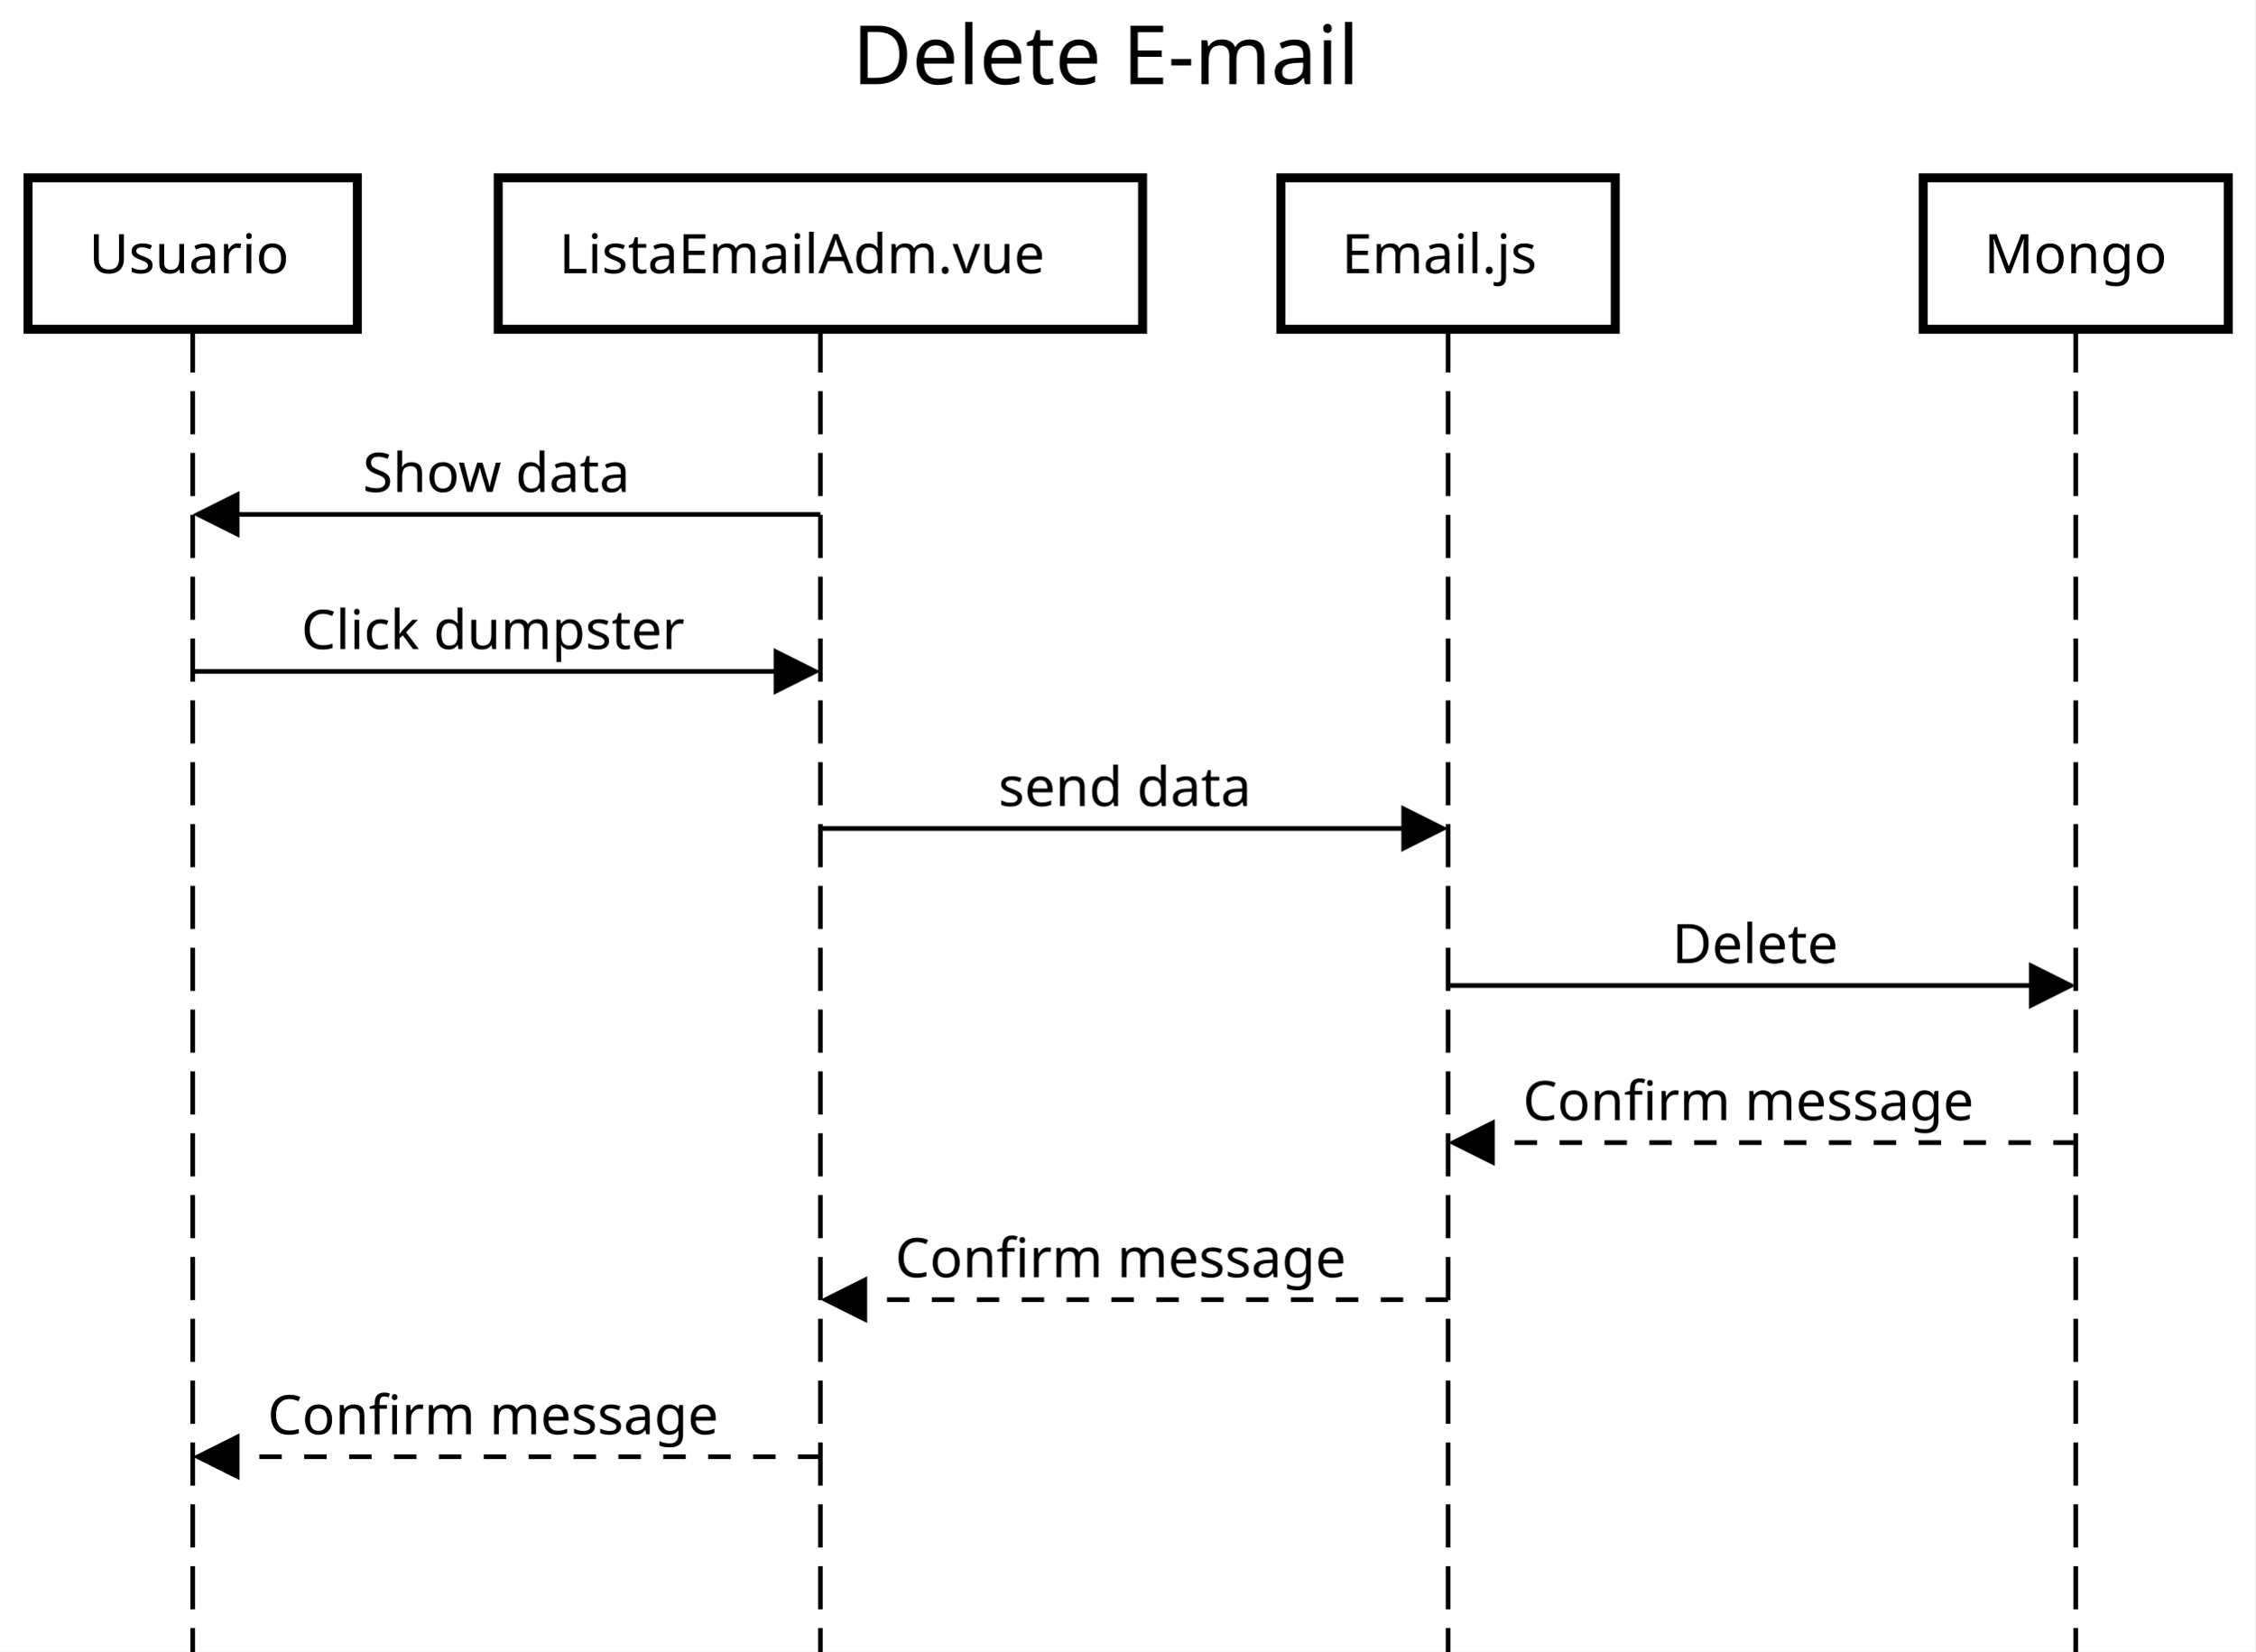
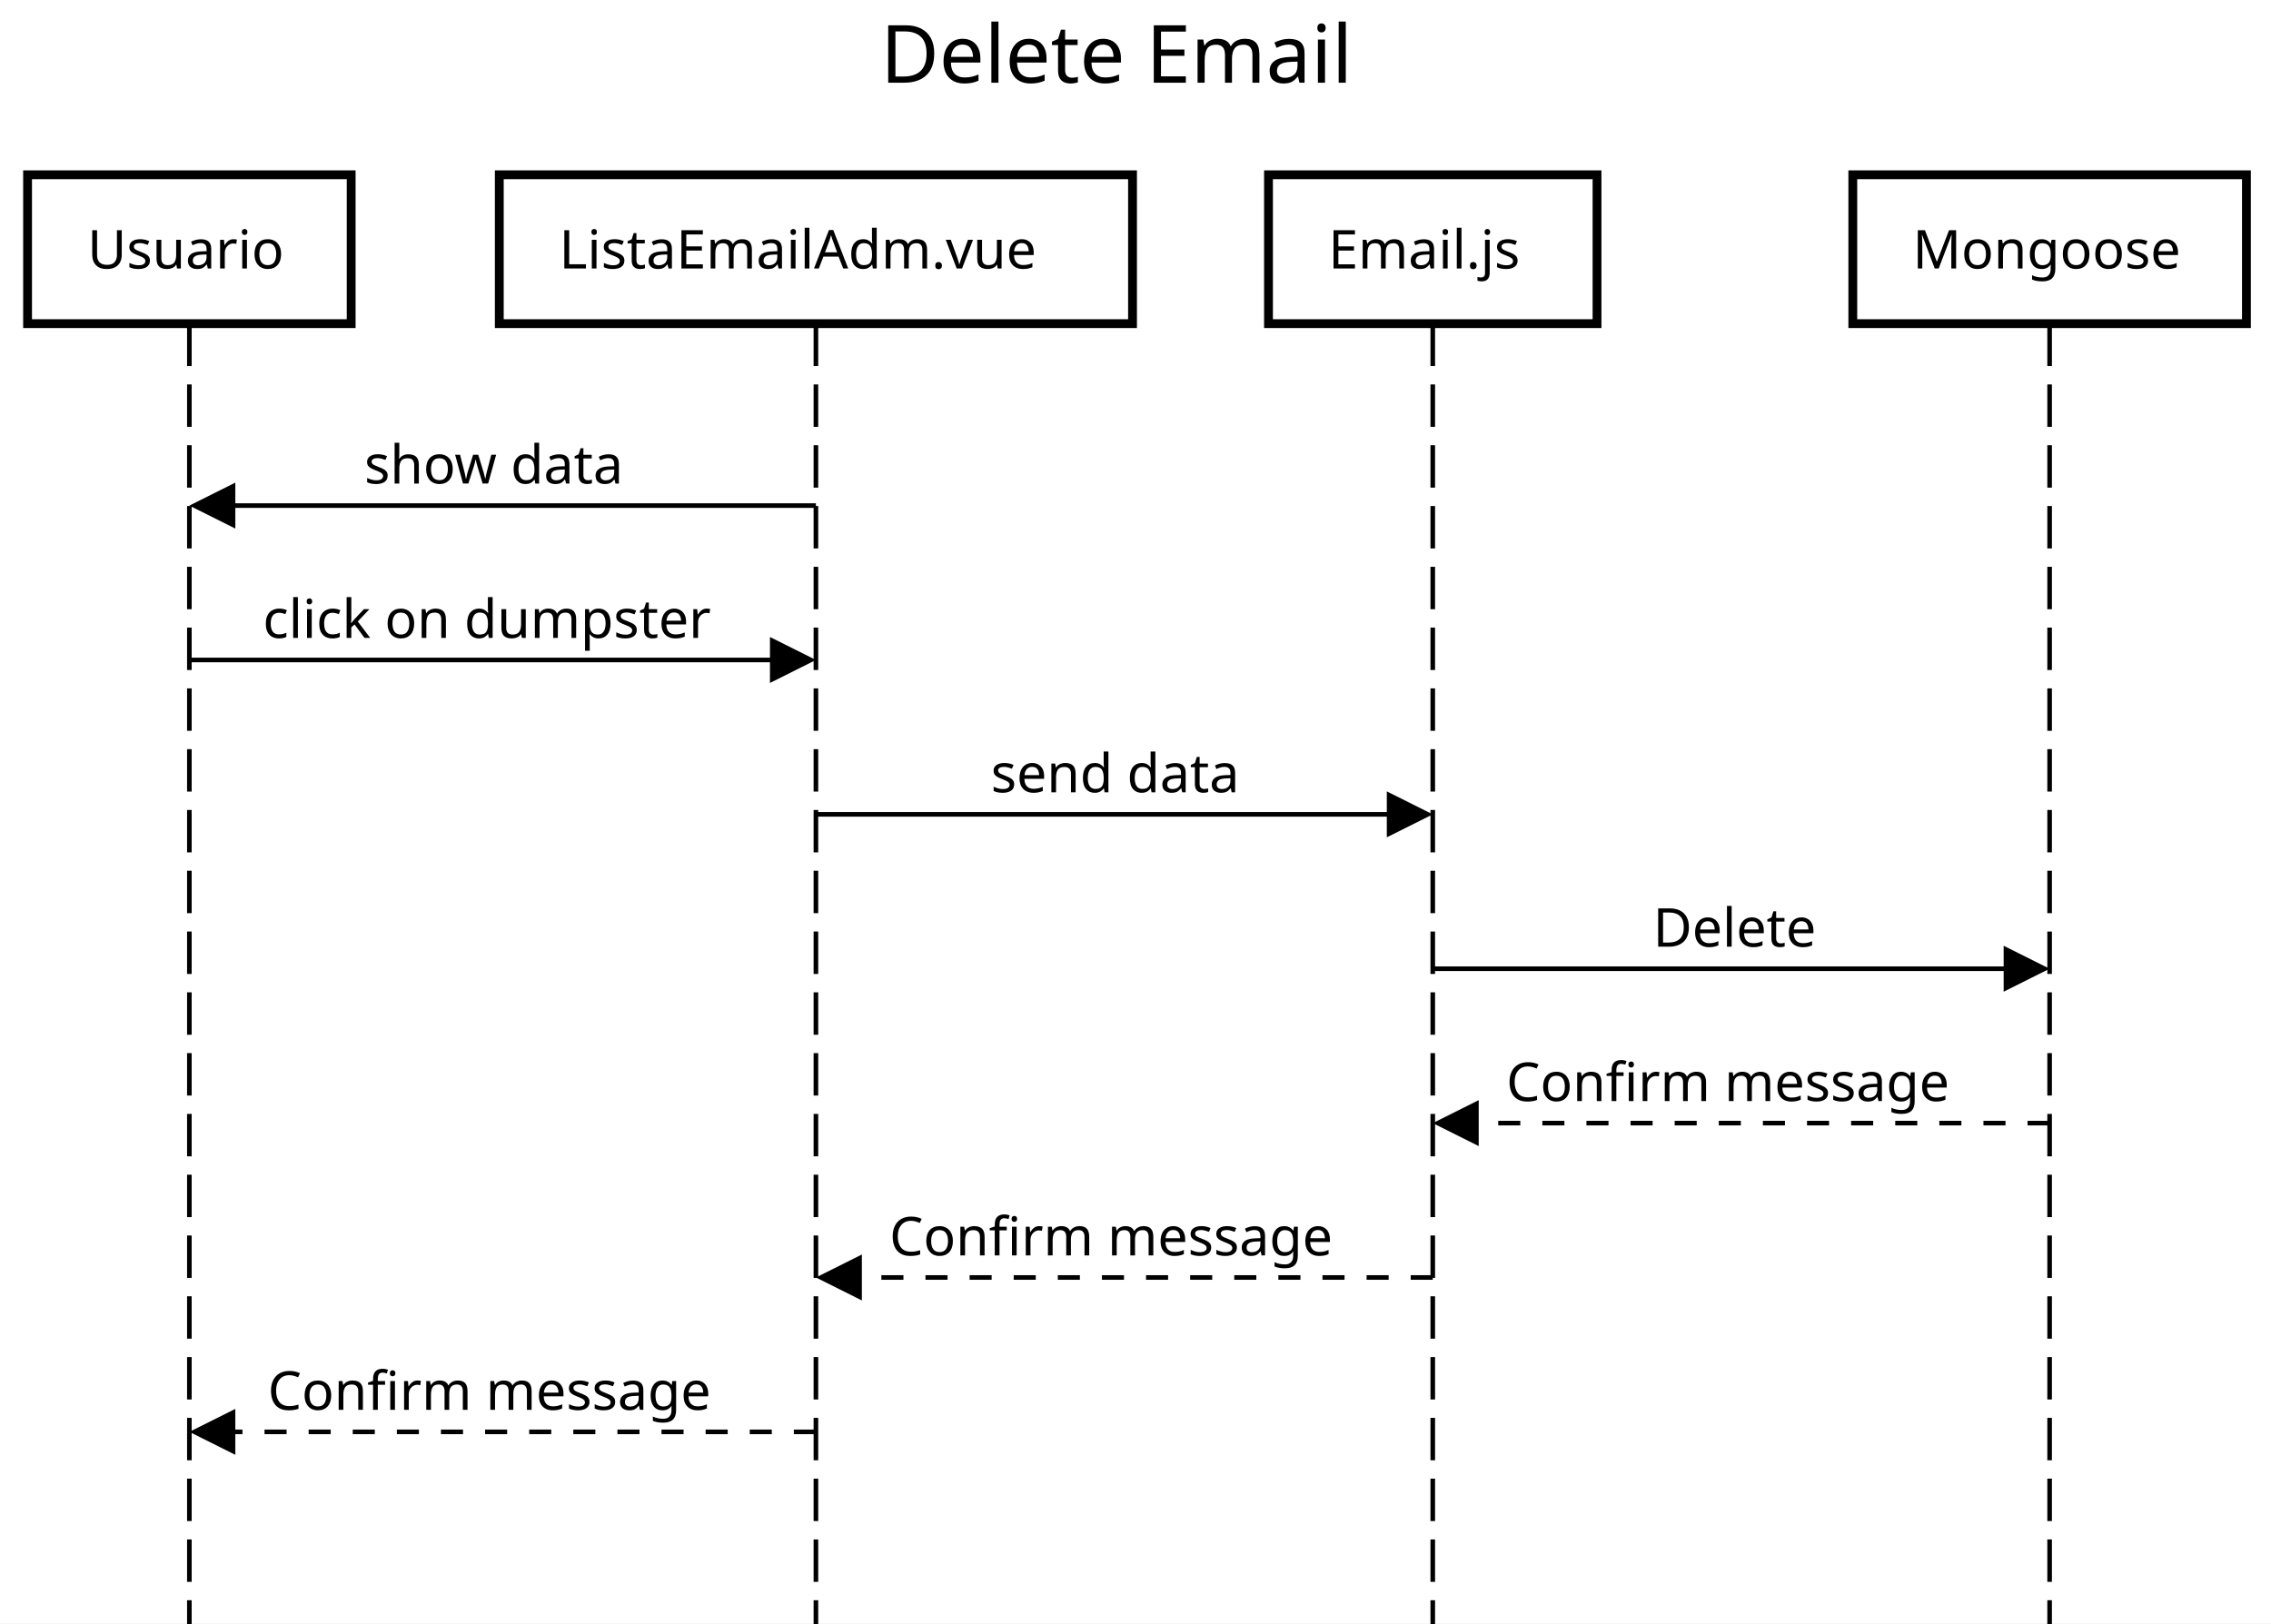
- <svg xmlns="http://www.w3.org/2000/svg" version="1.1" width="606" height="444">
+ <svg xmlns="http://www.w3.org/2000/svg" version="1.1" width="621" height="444">
  <defs />
  <g>
    <g />
    <g />
    <g />
    <g />
    <g />
    <g />
    <g />
    <g>
-       <rect fill="white" stroke="none" x="0" y="0" width="606" height="444" />
+       <rect fill="white" stroke="none" x="0" y="0" width="621" height="444" />
    </g>
    <g>
-       <text fill="black" stroke="none" font-family="sans-serif" font-size="16.5pt" font-style="normal" font-weight="normal" text-decoration="normal" x="229.035" y="22.618" text-anchor="start" dominant-baseline="alphabetic" xml:space="preserve">Delete E-mail</text>
+       <text fill="black" stroke="none" font-family="sans-serif" font-size="16.5pt" font-style="normal" font-weight="normal" text-decoration="normal" x="240.743" y="22.618" text-anchor="start" dominant-baseline="alphabetic" xml:space="preserve">Delete Email</text>
    </g>
    <g />
    <g>
      <path fill="none" stroke="black" paint-order="fill stroke markers" d=" M 51.783 88.512 L 51.783 444.368" stroke-miterlimit="10" stroke-width="1.257" stroke-dasharray="11.599,5.026" />
-       <path fill="none" stroke="black" paint-order="fill stroke markers" d=" M 220.459 88.512 L 220.459 444.368" stroke-miterlimit="10" stroke-width="1.257" stroke-dasharray="11.599,5.026" />
-       <path fill="none" stroke="black" paint-order="fill stroke markers" d=" M 389.136 88.512 L 389.136 444.368" stroke-miterlimit="10" stroke-width="1.257" stroke-dasharray="11.599,5.026" />
-       <path fill="none" stroke="black" paint-order="fill stroke markers" d=" M 557.812 88.512 L 557.812 444.368" stroke-miterlimit="10" stroke-width="1.257" stroke-dasharray="11.599,5.026" />
+       <path fill="none" stroke="black" paint-order="fill stroke markers" d=" M 223.109 88.512 L 223.109 444.368" stroke-miterlimit="10" stroke-width="1.257" stroke-dasharray="11.599,5.026" />
+       <path fill="none" stroke="black" paint-order="fill stroke markers" d=" M 391.786 88.512 L 391.786 444.368" stroke-miterlimit="10" stroke-width="1.257" stroke-dasharray="11.599,5.026" />
+       <path fill="none" stroke="black" paint-order="fill stroke markers" d=" M 560.462 88.512 L 560.462 444.368" stroke-miterlimit="10" stroke-width="1.257" stroke-dasharray="11.599,5.026" />
    </g>
    <g>
      <path fill="none" stroke="none" />
      <g>
        <path fill="white" stroke="black" paint-order="fill stroke markers" d=" M 7.539 47.799 L 96.027 47.799 L 96.027 88.512 L 7.539 88.512 L 7.539 47.799 Z" stroke-miterlimit="10" stroke-width="2.413" stroke-dasharray="" />
      </g>
      <g>
        <g />
        <text fill="black" stroke="none" font-family="sans-serif" font-size="11pt" font-style="normal" font-weight="normal" text-decoration="normal" x="23.9" y="73.433" text-anchor="start" dominant-baseline="alphabetic" xml:space="preserve">Usuario</text>
      </g>
      <path fill="none" stroke="none" />
      <g>
-         <path fill="white" stroke="black" paint-order="fill stroke markers" d=" M 133.882 47.799 L 307.036 47.799 L 307.036 88.512 L 133.882 88.512 L 133.882 47.799 Z" stroke-miterlimit="10" stroke-width="2.413" stroke-dasharray="" />
+         <path fill="white" stroke="black" paint-order="fill stroke markers" d=" M 136.532 47.799 L 309.686 47.799 L 309.686 88.512 L 136.532 88.512 L 136.532 47.799 Z" stroke-miterlimit="10" stroke-width="2.413" stroke-dasharray="" />
      </g>
      <g>
        <g />
-         <text fill="black" stroke="none" font-family="sans-serif" font-size="11pt" font-style="normal" font-weight="normal" text-decoration="normal" x="150.243" y="73.433" text-anchor="start" dominant-baseline="alphabetic" xml:space="preserve">ListaEmailAdm.vue</text>
+         <text fill="black" stroke="none" font-family="sans-serif" font-size="11pt" font-style="normal" font-weight="normal" text-decoration="normal" x="152.893" y="73.433" text-anchor="start" dominant-baseline="alphabetic" xml:space="preserve">ListaEmailAdm.vue</text>
      </g>
      <path fill="none" stroke="none" />
      <g>
-         <path fill="white" stroke="black" paint-order="fill stroke markers" d=" M 344.217 47.799 L 434.054 47.799 L 434.054 88.512 L 344.217 88.512 L 344.217 47.799 Z" stroke-miterlimit="10" stroke-width="2.413" stroke-dasharray="" />
+         <path fill="white" stroke="black" paint-order="fill stroke markers" d=" M 346.867 47.799 L 436.704 47.799 L 436.704 88.512 L 346.867 88.512 L 346.867 47.799 Z" stroke-miterlimit="10" stroke-width="2.413" stroke-dasharray="" />
      </g>
      <g>
        <g />
-         <text fill="black" stroke="none" font-family="sans-serif" font-size="11pt" font-style="normal" font-weight="normal" text-decoration="normal" x="360.577" y="73.433" text-anchor="start" dominant-baseline="alphabetic" xml:space="preserve">Email.js</text>
+         <text fill="black" stroke="none" font-family="sans-serif" font-size="11pt" font-style="normal" font-weight="normal" text-decoration="normal" x="363.227" y="73.433" text-anchor="start" dominant-baseline="alphabetic" xml:space="preserve">Email.js</text>
      </g>
      <path fill="none" stroke="none" />
      <g>
-         <path fill="white" stroke="black" paint-order="fill stroke markers" d=" M 516.827 47.799 L 598.797 47.799 L 598.797 88.512 L 516.827 88.512 L 516.827 47.799 Z" stroke-miterlimit="10" stroke-width="2.413" stroke-dasharray="" />
+         <path fill="white" stroke="black" paint-order="fill stroke markers" d=" M 506.644 47.799 L 614.281 47.799 L 614.281 88.512 L 506.644 88.512 L 506.644 47.799 Z" stroke-miterlimit="10" stroke-width="2.413" stroke-dasharray="" />
      </g>
      <g>
        <g />
-         <text fill="black" stroke="none" font-family="sans-serif" font-size="11pt" font-style="normal" font-weight="normal" text-decoration="normal" x="533.187" y="73.433" text-anchor="start" dominant-baseline="alphabetic" xml:space="preserve">Mongo</text>
+         <text fill="black" stroke="none" font-family="sans-serif" font-size="11pt" font-style="normal" font-weight="normal" text-decoration="normal" x="523.004" y="73.433" text-anchor="start" dominant-baseline="alphabetic" xml:space="preserve">Mongoose</text>
      </g>
    </g>
    <g>
      <g>
        <g>
-           <rect fill="white" stroke="none" x="95.209" y="118.669" width="81.824" height="19.602" />
+           <rect fill="white" stroke="none" x="97.368" y="118.669" width="80.157" height="19.602" />
        </g>
-         <text fill="black" stroke="none" font-family="sans-serif" font-size="11pt" font-style="normal" font-weight="normal" text-decoration="normal" x="97.471" y="132.24" text-anchor="start" dominant-baseline="alphabetic" xml:space="preserve">Show data</text>
+         <text fill="black" stroke="none" font-family="sans-serif" font-size="11pt" font-style="normal" font-weight="normal" text-decoration="normal" x="99.63" y="132.24" text-anchor="start" dominant-baseline="alphabetic" xml:space="preserve">show data</text>
      </g>
      <g>
-         <path fill="none" stroke="black" paint-order="fill stroke markers" d=" M 220.459 138.271 L 64.198 138.271" stroke-miterlimit="10" stroke-width="1.257" stroke-dasharray="" />
+         <path fill="none" stroke="black" paint-order="fill stroke markers" d=" M 223.109 138.271 L 64.198 138.271" stroke-miterlimit="10" stroke-width="1.257" stroke-dasharray="" />
        <g transform="translate(51.78299,138.2712) translate(-51.78299,-138.2712)">
          <path fill="black" stroke="none" paint-order="stroke fill markers" d=" M 64.349 131.988 L 51.783 138.271 L 64.349 144.554 Z" />
        </g>
      </g>
      <g>
        <g>
-           <rect fill="white" stroke="none" x="78.684" y="160.889" width="114.874" height="19.602" />
+           <rect fill="white" stroke="none" x="69.626" y="160.889" width="135.64" height="19.602" />
        </g>
-         <text fill="black" stroke="none" font-family="sans-serif" font-size="11pt" font-style="normal" font-weight="normal" text-decoration="normal" x="80.946" y="174.46" text-anchor="start" dominant-baseline="alphabetic" xml:space="preserve">Click dumpster</text>
+         <text fill="black" stroke="none" font-family="sans-serif" font-size="11pt" font-style="normal" font-weight="normal" text-decoration="normal" x="71.888" y="174.46" text-anchor="start" dominant-baseline="alphabetic" xml:space="preserve">click on dumpster</text>
      </g>
      <g>
-         <path fill="none" stroke="black" paint-order="fill stroke markers" d=" M 51.783 180.491 L 208.045 180.491" stroke-miterlimit="10" stroke-width="1.257" stroke-dasharray="" />
-         <g transform="translate(220.4594,180.4914) translate(-220.4594,-180.4914)">
-           <path fill="black" stroke="none" paint-order="stroke fill markers" d=" M 207.894 174.209 L 220.459 180.491 L 207.894 186.774 Z" />
+         <path fill="none" stroke="black" paint-order="fill stroke markers" d=" M 51.783 180.491 L 210.695 180.491" stroke-miterlimit="10" stroke-width="1.257" stroke-dasharray="" />
+         <g transform="translate(223.1094,180.4914) translate(-223.1094,-180.4914)">
+           <path fill="black" stroke="none" paint-order="stroke fill markers" d=" M 210.544 174.209 L 223.109 180.491 L 210.544 186.774 Z" />
        </g>
      </g>
      <g>
        <g>
-           <rect fill="white" stroke="none" x="266.036" y="203.109" width="77.524" height="19.602" />
+           <rect fill="white" stroke="none" x="268.686" y="203.109" width="77.524" height="19.602" />
        </g>
-         <text fill="black" stroke="none" font-family="sans-serif" font-size="11pt" font-style="normal" font-weight="normal" text-decoration="normal" x="268.298" y="216.68" text-anchor="start" dominant-baseline="alphabetic" xml:space="preserve">send data</text>
+         <text fill="black" stroke="none" font-family="sans-serif" font-size="11pt" font-style="normal" font-weight="normal" text-decoration="normal" x="270.948" y="216.68" text-anchor="start" dominant-baseline="alphabetic" xml:space="preserve">send data</text>
      </g>
      <g>
-         <path fill="none" stroke="black" paint-order="fill stroke markers" d=" M 220.459 222.712 L 376.721 222.712" stroke-miterlimit="10" stroke-width="1.257" stroke-dasharray="" />
-         <g transform="translate(389.1358,222.7116) translate(-389.1358,-222.7116)">
-           <path fill="black" stroke="none" paint-order="stroke fill markers" d=" M 376.57 216.429 L 389.136 222.712 L 376.57 228.994 Z" />
+         <path fill="none" stroke="black" paint-order="fill stroke markers" d=" M 223.109 222.712 L 379.371 222.712" stroke-miterlimit="10" stroke-width="1.257" stroke-dasharray="" />
+         <g transform="translate(391.7858,222.7116) translate(-391.7858,-222.7116)">
+           <path fill="black" stroke="none" paint-order="stroke fill markers" d=" M 379.22 216.429 L 391.786 222.712 L 379.22 228.994 Z" />
        </g>
      </g>
      <g>
        <g>
-           <rect fill="white" stroke="none" x="447.096" y="245.33" width="52.757" height="19.602" />
+           <rect fill="white" stroke="none" x="449.746" y="245.33" width="52.757" height="19.602" />
        </g>
-         <text fill="black" stroke="none" font-family="sans-serif" font-size="11pt" font-style="normal" font-weight="normal" text-decoration="normal" x="449.357" y="258.9" text-anchor="start" dominant-baseline="alphabetic" xml:space="preserve">Delete</text>
+         <text fill="black" stroke="none" font-family="sans-serif" font-size="11pt" font-style="normal" font-weight="normal" text-decoration="normal" x="452.007" y="258.9" text-anchor="start" dominant-baseline="alphabetic" xml:space="preserve">Delete</text>
      </g>
      <g>
-         <path fill="none" stroke="black" paint-order="fill stroke markers" d=" M 389.136 264.932 L 545.397 264.932" stroke-miterlimit="10" stroke-width="1.257" stroke-dasharray="" />
-         <g transform="translate(557.8122,264.9319) translate(-557.8122,-264.9319)">
-           <path fill="black" stroke="none" paint-order="stroke fill markers" d=" M 545.247 258.649 L 557.812 264.932 L 545.247 271.215 Z" />
+         <path fill="none" stroke="black" paint-order="fill stroke markers" d=" M 391.786 264.932 L 548.047 264.932" stroke-miterlimit="10" stroke-width="1.257" stroke-dasharray="" />
+         <g transform="translate(560.4622,264.9319) translate(-560.4622,-264.9319)">
+           <path fill="black" stroke="none" paint-order="stroke fill markers" d=" M 547.897 258.649 L 560.462 264.932 L 547.897 271.215 Z" />
        </g>
      </g>
      <g>
        <g>
-           <rect fill="white" stroke="none" x="406.979" y="287.55" width="132.99" height="19.602" />
+           <rect fill="white" stroke="none" x="409.629" y="287.55" width="132.99" height="19.602" />
        </g>
-         <text fill="black" stroke="none" font-family="sans-serif" font-size="11pt" font-style="normal" font-weight="normal" text-decoration="normal" x="409.241" y="301.121" text-anchor="start" dominant-baseline="alphabetic" xml:space="preserve">Confirm message</text>
+         <text fill="black" stroke="none" font-family="sans-serif" font-size="11pt" font-style="normal" font-weight="normal" text-decoration="normal" x="411.891" y="301.121" text-anchor="start" dominant-baseline="alphabetic" xml:space="preserve">Confirm message</text>
      </g>
      <g>
-         <path fill="none" stroke="black" paint-order="fill stroke markers" d=" M 557.812 307.152 L 401.551 307.152" stroke-miterlimit="10" stroke-width="1.257" stroke-dasharray="6.031" />
-         <g transform="translate(389.1358,307.1521) translate(-389.1358,-307.1521)">
-           <path fill="black" stroke="none" paint-order="stroke fill markers" d=" M 401.701 300.869 L 389.136 307.152 L 401.701 313.435 Z" />
+         <path fill="none" stroke="black" paint-order="fill stroke markers" d=" M 560.462 307.152 L 404.201 307.152" stroke-miterlimit="10" stroke-width="1.257" stroke-dasharray="6.031" />
+         <g transform="translate(391.7858,307.1521) translate(-391.7858,-307.1521)">
+           <path fill="black" stroke="none" paint-order="stroke fill markers" d=" M 404.351 300.869 L 391.786 307.152 L 404.351 313.435 Z" />
        </g>
      </g>
      <g>
        <g>
-           <rect fill="white" stroke="none" x="238.302" y="329.77" width="132.99" height="19.602" />
+           <rect fill="white" stroke="none" x="240.952" y="329.77" width="132.99" height="19.602" />
        </g>
-         <text fill="black" stroke="none" font-family="sans-serif" font-size="11pt" font-style="normal" font-weight="normal" text-decoration="normal" x="240.564" y="343.341" text-anchor="start" dominant-baseline="alphabetic" xml:space="preserve">Confirm message</text>
+         <text fill="black" stroke="none" font-family="sans-serif" font-size="11pt" font-style="normal" font-weight="normal" text-decoration="normal" x="243.214" y="343.341" text-anchor="start" dominant-baseline="alphabetic" xml:space="preserve">Confirm message</text>
      </g>
      <g>
-         <path fill="none" stroke="black" paint-order="fill stroke markers" d=" M 389.136 349.372 L 232.874 349.372" stroke-miterlimit="10" stroke-width="1.257" stroke-dasharray="6.031" />
-         <g transform="translate(220.4594,349.3723) translate(-220.4594,-349.3723)">
-           <path fill="black" stroke="none" paint-order="stroke fill markers" d=" M 233.025 343.09 L 220.459 349.372 L 233.025 355.655 Z" />
+         <path fill="none" stroke="black" paint-order="fill stroke markers" d=" M 391.786 349.372 L 235.524 349.372" stroke-miterlimit="10" stroke-width="1.257" stroke-dasharray="6.031" />
+         <g transform="translate(223.1094,349.3723) translate(-223.1094,-349.3723)">
+           <path fill="black" stroke="none" paint-order="stroke fill markers" d=" M 235.675 343.09 L 223.109 349.372 L 235.675 355.655 Z" />
        </g>
      </g>
      <g>
        <g>
-           <rect fill="white" stroke="none" x="69.626" y="371.99" width="132.99" height="19.602" />
+           <rect fill="white" stroke="none" x="70.951" y="371.99" width="132.99" height="19.602" />
        </g>
-         <text fill="black" stroke="none" font-family="sans-serif" font-size="11pt" font-style="normal" font-weight="normal" text-decoration="normal" x="71.888" y="385.561" text-anchor="start" dominant-baseline="alphabetic" xml:space="preserve">Confirm message</text>
+         <text fill="black" stroke="none" font-family="sans-serif" font-size="11pt" font-style="normal" font-weight="normal" text-decoration="normal" x="73.213" y="385.561" text-anchor="start" dominant-baseline="alphabetic" xml:space="preserve">Confirm message</text>
      </g>
      <g>
-         <path fill="none" stroke="black" paint-order="fill stroke markers" d=" M 220.459 391.593 L 64.198 391.593" stroke-miterlimit="10" stroke-width="1.257" stroke-dasharray="6.031" />
+         <path fill="none" stroke="black" paint-order="fill stroke markers" d=" M 223.109 391.593 L 64.198 391.593" stroke-miterlimit="10" stroke-width="1.257" stroke-dasharray="6.031" />
        <g transform="translate(51.78299,391.5925) translate(-51.78299,-391.5925)">
          <path fill="black" stroke="none" paint-order="stroke fill markers" d=" M 64.349 385.31 L 51.783 391.593 L 64.349 397.875 Z" />
        </g>
      </g>
    </g>
    <g />
    <g />
    <g />
    <g />
  </g>
</svg>
